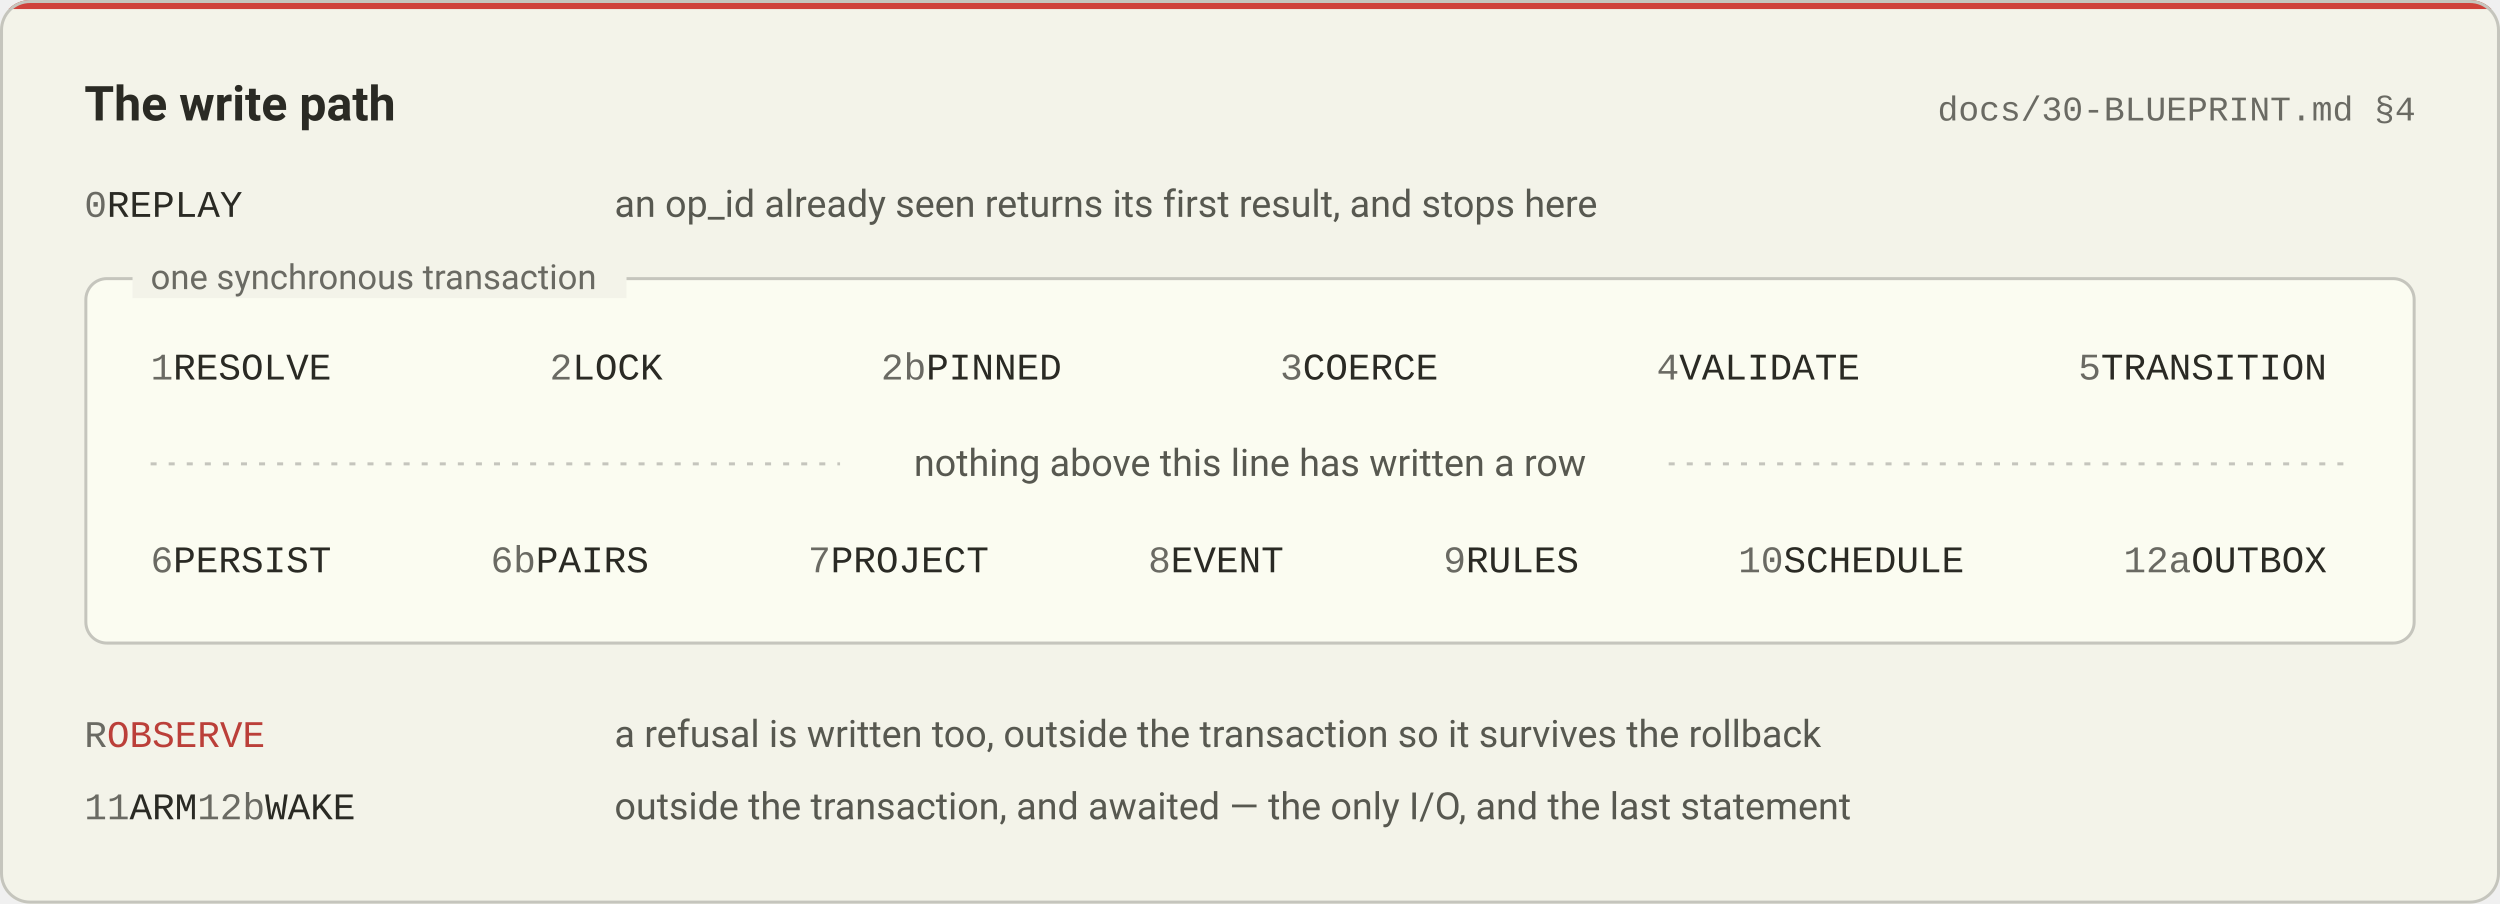
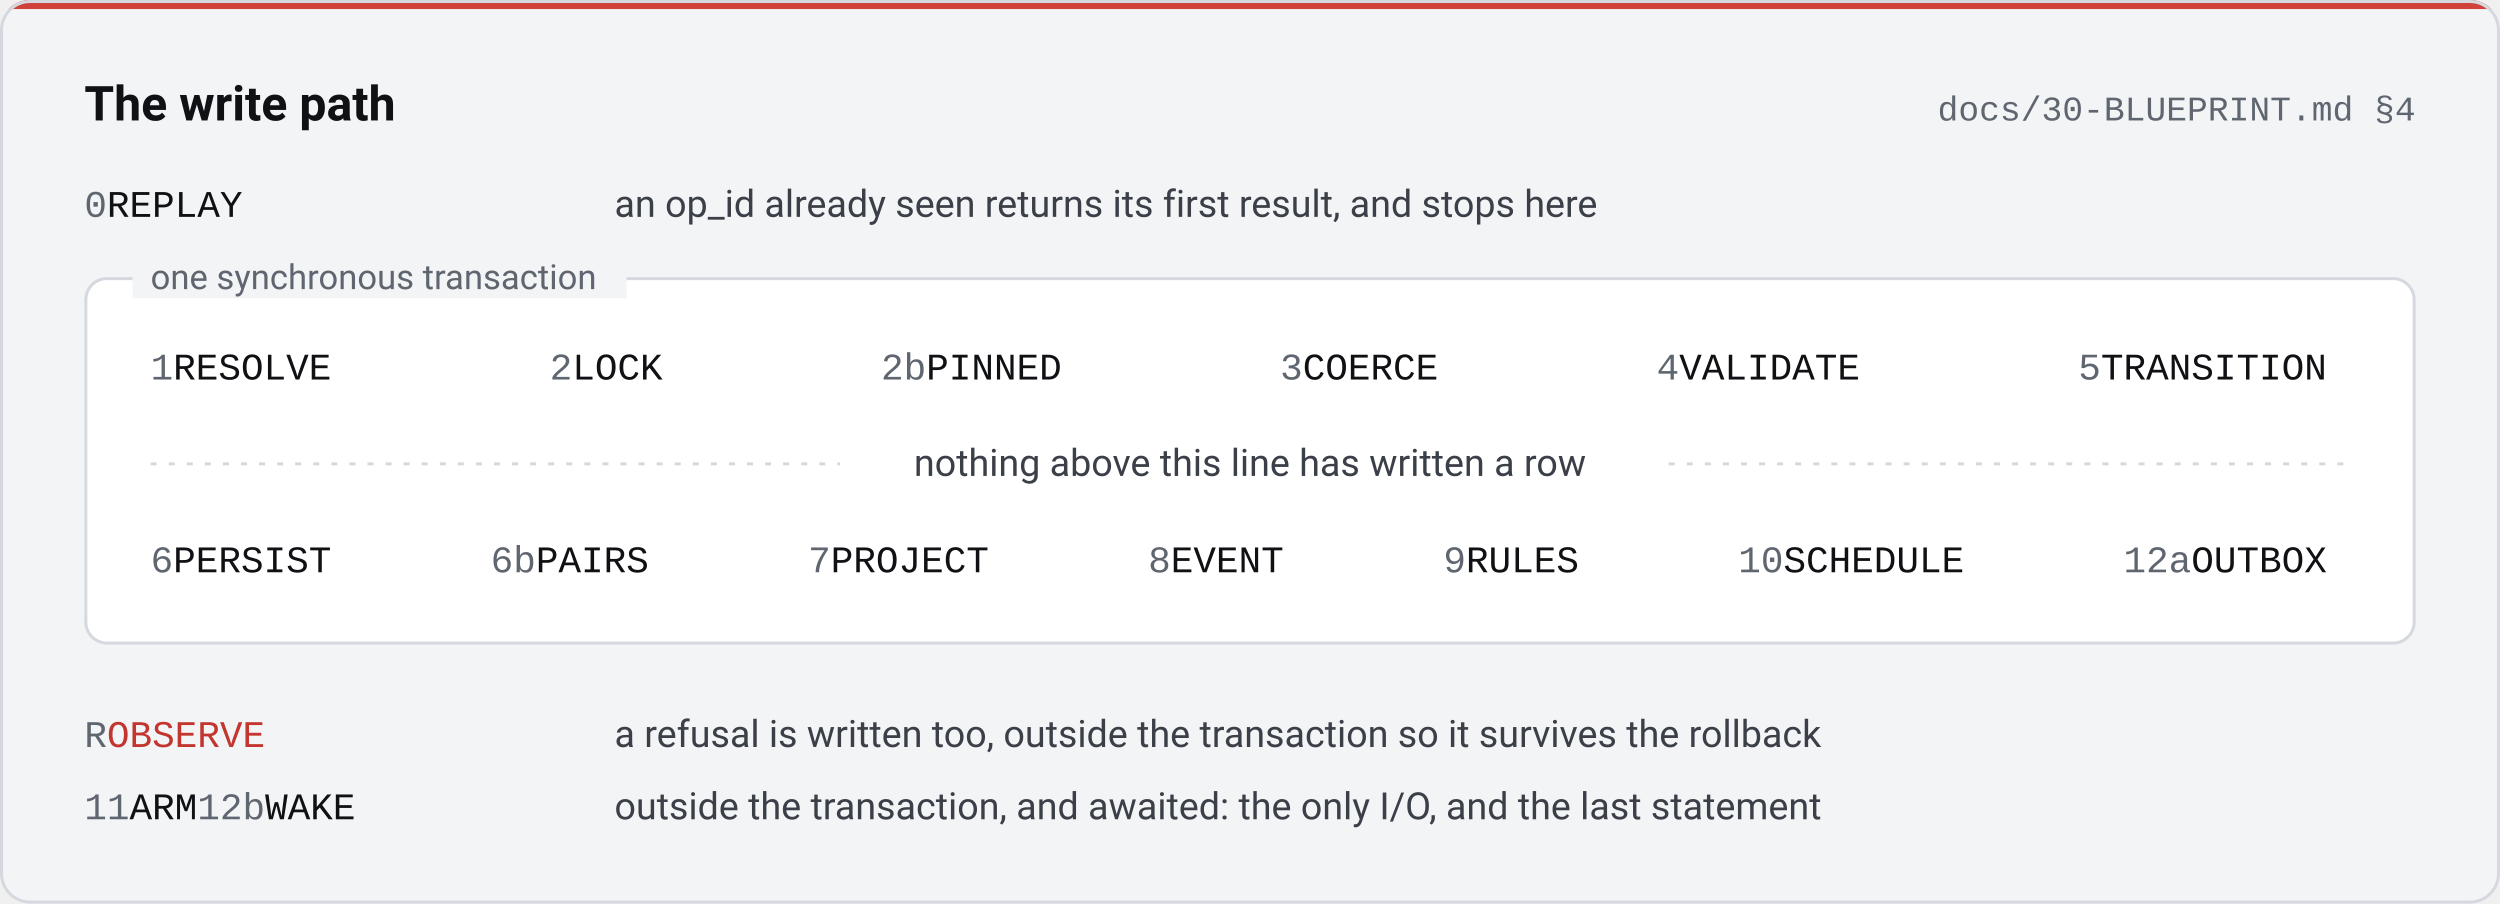
- <svg xmlns="http://www.w3.org/2000/svg" width="830" height="300" viewBox="0 0 830 300" role="img" aria-labelledby="wp-title wp-desc" font-family="system-ui,-apple-system,'Segoe UI',Roboto,Helvetica,Arial,sans-serif" font-size="12.5" fill="#575850">
+ <svg xmlns="http://www.w3.org/2000/svg" width="830" height="300" viewBox="0 0 830 300" role="img" aria-labelledby="wp-title wp-desc" font-family="system-ui,-apple-system,'Segoe UI',Roboto,Helvetica,Arial,sans-serif" font-size="12.5" fill="#3B4048">
  <clipPath id="wp-panel">
    <rect width="830" height="300" rx="10" />
  </clipPath>
  <g clip-path="url(#wp-panel)">
-     <rect width="830" height="300" fill="#F3F3E9" />
+     <rect width="830" height="300" fill="#F3F4F6" />
    <rect width="830" height="3" fill="#CF413A" />
  </g>
-   <rect x=".5" y=".5" width="829" height="299" rx="9.5" fill="none" stroke="#C5C5BD" />
-   <text x="28" y="40" font-size="16" font-weight="600" fill="#2A2A24">The write path</text>
-   <text x="802" y="40" font-family="ui-monospace,SFMono-Regular,'SF Mono',Menlo,Consolas,'Liberation Mono',monospace" font-size="11.5" fill="#6A6A63" text-anchor="end">docs/30-BLUEPRINT.md §4</text>
-   <text x="28" y="72" font-family="ui-monospace,SFMono-Regular,'SF Mono',Menlo,Consolas,'Liberation Mono',monospace" fill="#2A2A24">
-     <tspan fill="#6A6A63">0 </tspan>REPLAY</text>
+   <rect x=".5" y=".5" width="829" height="299" rx="9.5" fill="none" stroke="#D5D9DF" />
+   <text x="28" y="40" font-size="16" font-weight="600" fill="#101114">The write path</text>
+   <text x="802" y="40" font-family="ui-monospace,SFMono-Regular,'SF Mono',Menlo,Consolas,'Liberation Mono',monospace" font-size="11.5" fill="#5F6670" text-anchor="end">docs/30-BLUEPRINT.md §4</text>
+   <text x="28" y="72" font-family="ui-monospace,SFMono-Regular,'SF Mono',Menlo,Consolas,'Liberation Mono',monospace" fill="#101114">
+     <tspan fill="#5F6670">0 </tspan>REPLAY</text>
  <text x="204" y="72">an op_id already seen returns its first result, and stops here</text>
-   <rect x="28.5" y="92.5" width="773" height="121" rx="7" fill="#FBFCF1" stroke="#C5C5BD" />
-   <rect x="44" y="85" width="164" height="14" fill="#F3F3E9" />
-   <text x="50" y="96" font-size="11.5" fill="#6A6A63">one synchronous transaction</text>
-   <g font-family="ui-monospace,SFMono-Regular,'SF Mono',Menlo,Consolas,'Liberation Mono',monospace" fill="#2A2A24">
+   <rect x="28.5" y="92.5" width="773" height="121" rx="7" fill="#FFFFFF" stroke="#D5D9DF" />
+   <rect x="44" y="85" width="164" height="14" fill="#F3F4F6" />
+   <text x="50" y="96" font-size="11.5" fill="#5F6670">one synchronous transaction</text>
+   <g font-family="ui-monospace,SFMono-Regular,'SF Mono',Menlo,Consolas,'Liberation Mono',monospace" fill="#101114">
    <text x="50.0" y="126">
-       <tspan fill="#6A6A63">1 </tspan>RESOLVE</text>
+       <tspan fill="#5F6670">1 </tspan>RESOLVE</text>
    <text x="182.5" y="126">
-       <tspan fill="#6A6A63">2 </tspan>LOCK</text>
+       <tspan fill="#5F6670">2 </tspan>LOCK</text>
    <text x="292.5" y="126">
-       <tspan fill="#6A6A63">2b </tspan>PINNED</text>
+       <tspan fill="#5F6670">2b </tspan>PINNED</text>
    <text x="425.0" y="126">
-       <tspan fill="#6A6A63">3 </tspan>COERCE</text>
+       <tspan fill="#5F6670">3 </tspan>COERCE</text>
    <text x="550.0" y="126">
-       <tspan fill="#6A6A63">4 </tspan>VALIDATE</text>
+       <tspan fill="#5F6670">4 </tspan>VALIDATE</text>
    <text x="690.0" y="126">
-       <tspan fill="#6A6A63">5 </tspan>TRANSITION</text>
+       <tspan fill="#5F6670">5 </tspan>TRANSITION</text>
  </g>
-   <line x1="50" y1="154" x2="780" y2="154" stroke="#C5C5BD" stroke-dasharray="2 4" />
-   <rect x="278.9" y="145" width="272.2" height="18" fill="#FBFCF1" />
+   <line x1="50" y1="154" x2="780" y2="154" stroke="#D5D9DF" stroke-dasharray="2 4" />
+   <rect x="278.9" y="145" width="272.2" height="18" fill="#FFFFFF" />
  <text x="415.0" y="158" text-anchor="middle">nothing above this line has written a row</text>
-   <g font-family="ui-monospace,SFMono-Regular,'SF Mono',Menlo,Consolas,'Liberation Mono',monospace" fill="#2A2A24">
+   <g font-family="ui-monospace,SFMono-Regular,'SF Mono',Menlo,Consolas,'Liberation Mono',monospace" fill="#101114">
    <text x="50.0" y="190">
-       <tspan fill="#6A6A63">6 </tspan>PERSIST</text>
+       <tspan fill="#5F6670">6 </tspan>PERSIST</text>
    <text x="162.9" y="190">
-       <tspan fill="#6A6A63">6b </tspan>PAIRS</text>
+       <tspan fill="#5F6670">6b </tspan>PAIRS</text>
    <text x="268.3" y="190">
-       <tspan fill="#6A6A63">7 </tspan>PROJECT</text>
+       <tspan fill="#5F6670">7 </tspan>PROJECT</text>
    <text x="381.2" y="190">
-       <tspan fill="#6A6A63">8 </tspan>EVENT</text>
+       <tspan fill="#5F6670">8 </tspan>EVENT</text>
    <text x="479.2" y="190">
-       <tspan fill="#6A6A63">9 </tspan>RULES</text>
+       <tspan fill="#5F6670">9 </tspan>RULES</text>
    <text x="577.1" y="190">
-       <tspan fill="#6A6A63">10 </tspan>SCHEDULE</text>
+       <tspan fill="#5F6670">10 </tspan>SCHEDULE</text>
    <text x="705.0" y="190">
-       <tspan fill="#6A6A63">12a </tspan>OUTBOX</text>
+       <tspan fill="#5F6670">12a </tspan>OUTBOX</text>
  </g>
-   <text x="28" y="248" font-family="ui-monospace,SFMono-Regular,'SF Mono',Menlo,Consolas,'Liberation Mono',monospace" fill="#BB3F39">
-     <tspan fill="#6A6A63">R </tspan>OBSERVE</text>
+   <text x="28" y="248" font-family="ui-monospace,SFMono-Regular,'SF Mono',Menlo,Consolas,'Liberation Mono',monospace" fill="#C2362F">
+     <tspan fill="#5F6670">R </tspan>OBSERVE</text>
  <text x="204" y="248">a refusal is written too, outside the transaction so it survives the rollback</text>
-   <text x="28" y="272" font-family="ui-monospace,SFMono-Regular,'SF Mono',Menlo,Consolas,'Liberation Mono',monospace" fill="#2A2A24">
-     <tspan fill="#6A6A63">11 </tspan>ARM<tspan fill="#6A6A63">   12b </tspan>WAKE</text>
-   <text x="204" y="272">outside the transaction, and awaited — the only I/O, and the last statement</text>
+   <text x="28" y="272" font-family="ui-monospace,SFMono-Regular,'SF Mono',Menlo,Consolas,'Liberation Mono',monospace" fill="#101114">
+     <tspan fill="#5F6670">11 </tspan>ARM<tspan fill="#5F6670">   12b </tspan>WAKE</text>
+   <text x="204" y="272">outside the transaction, and awaited: the only I/O, and the last statement</text>
</svg>
